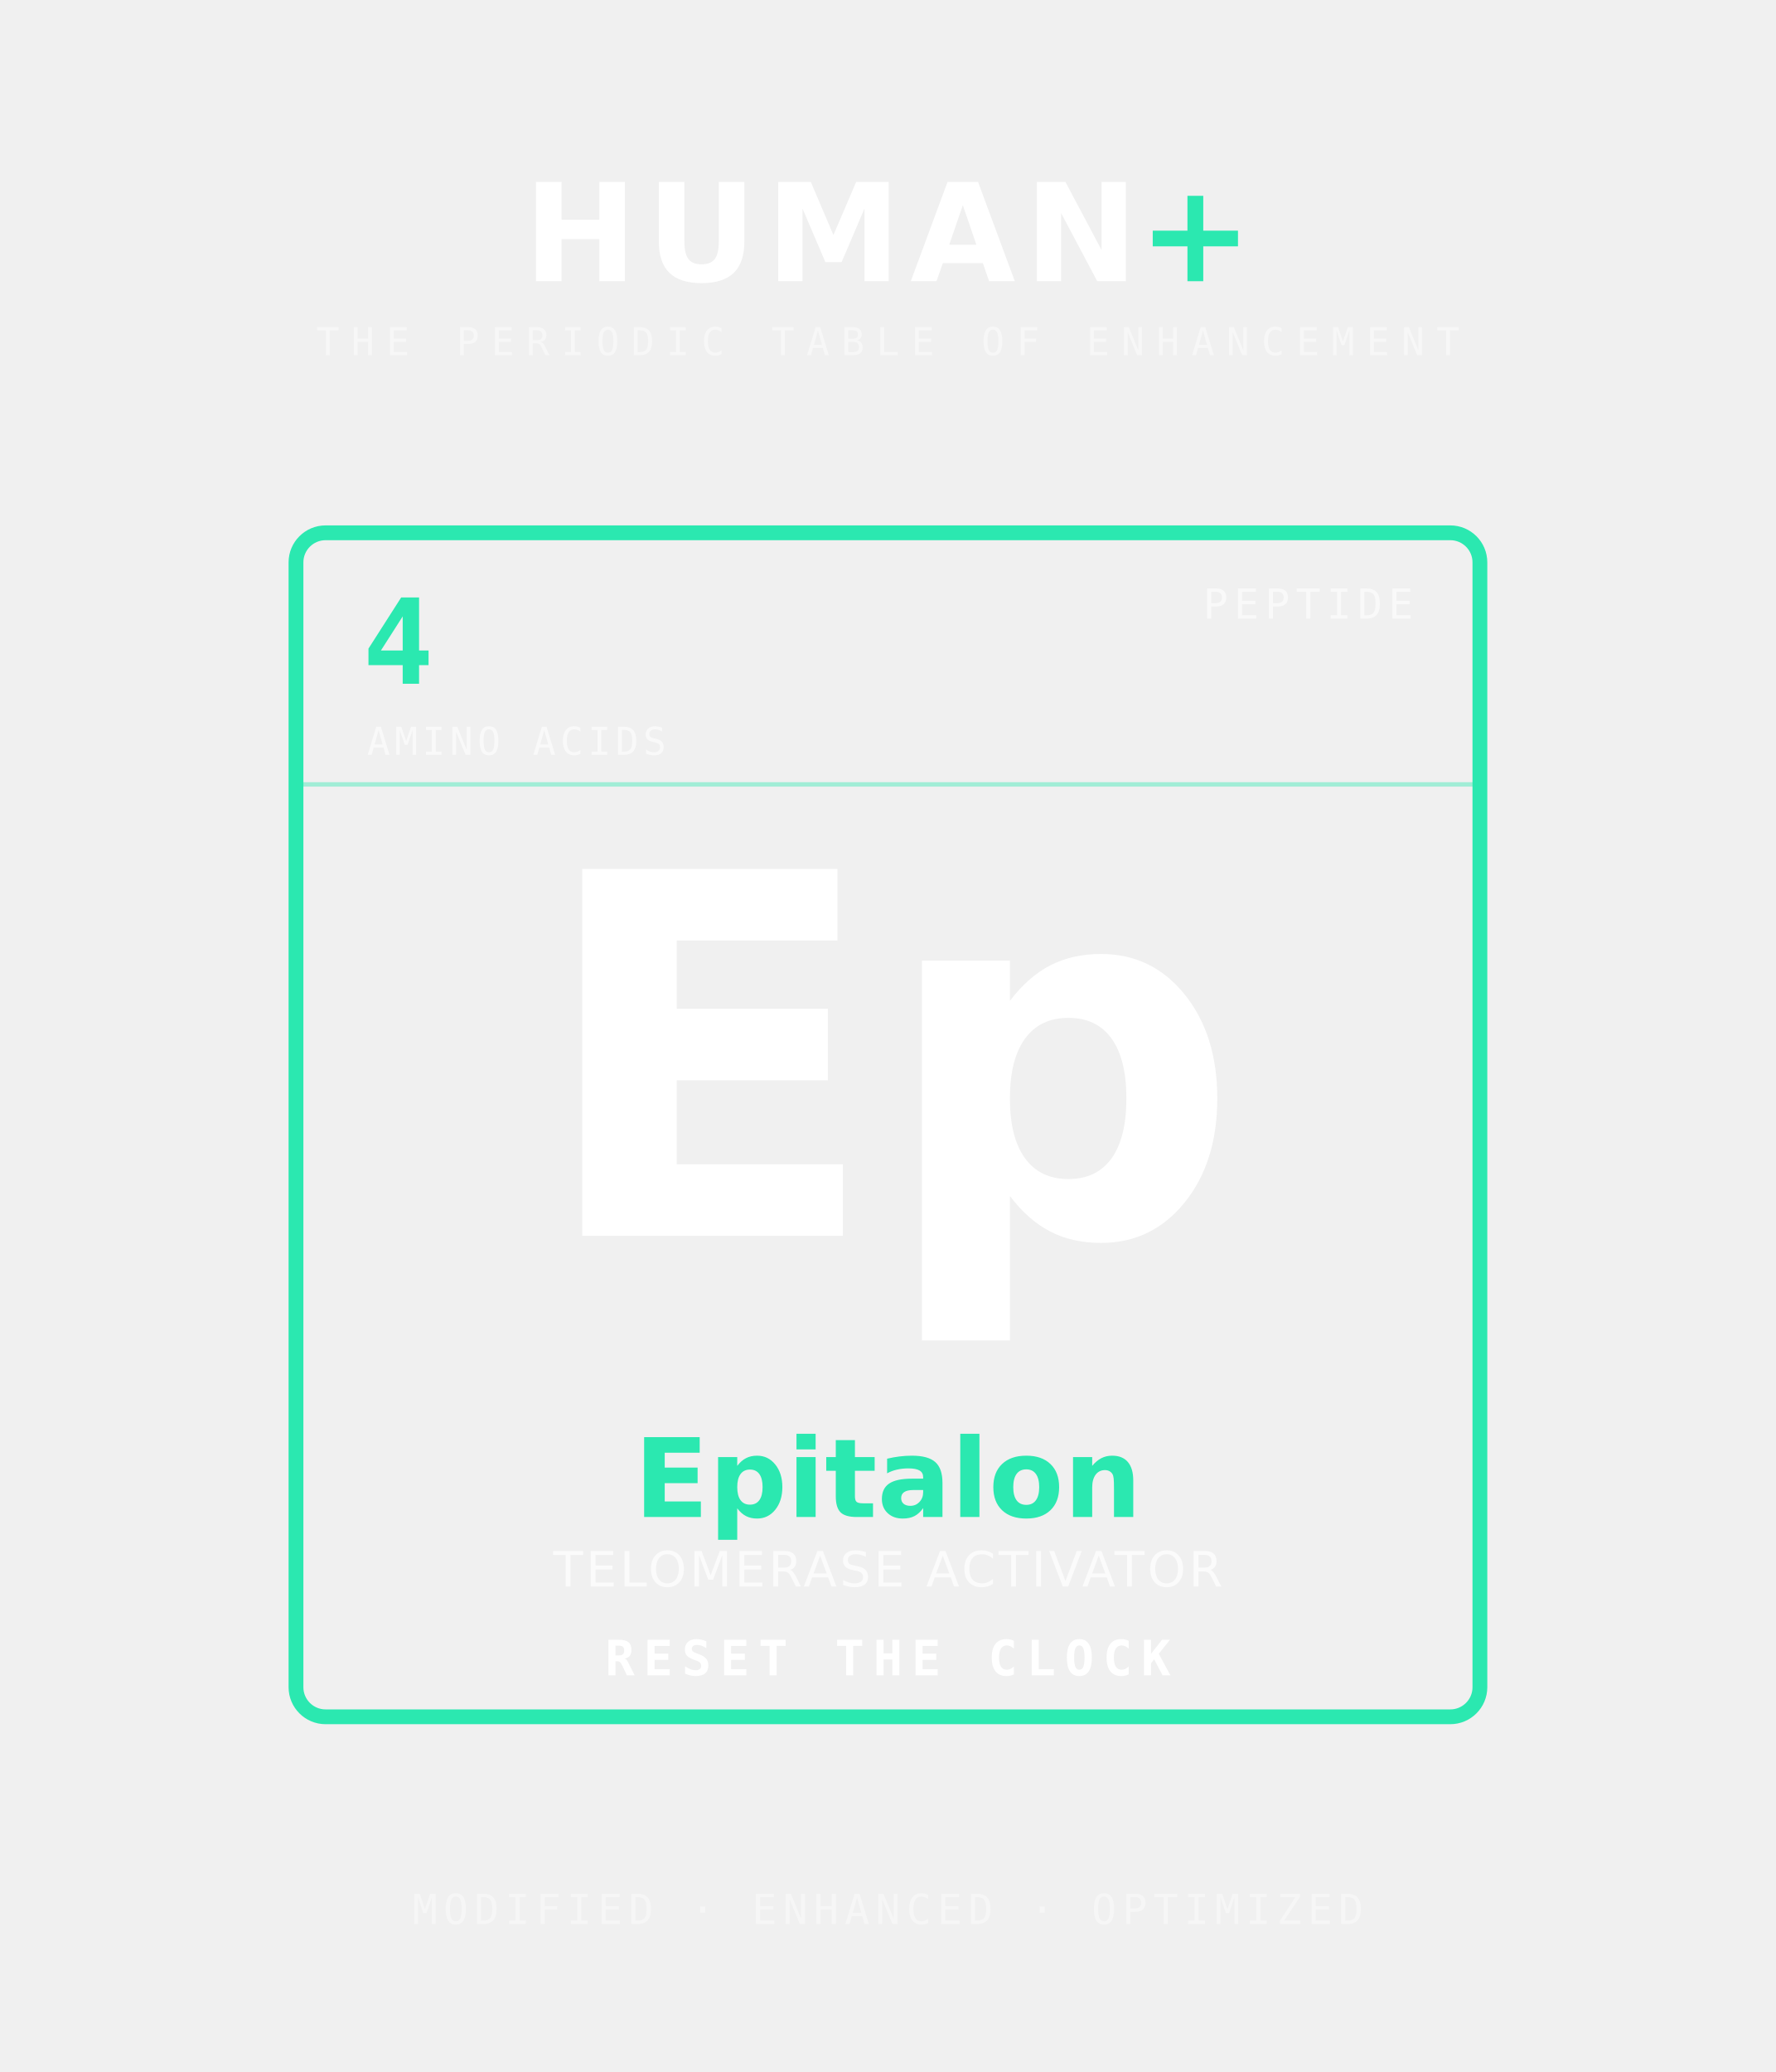
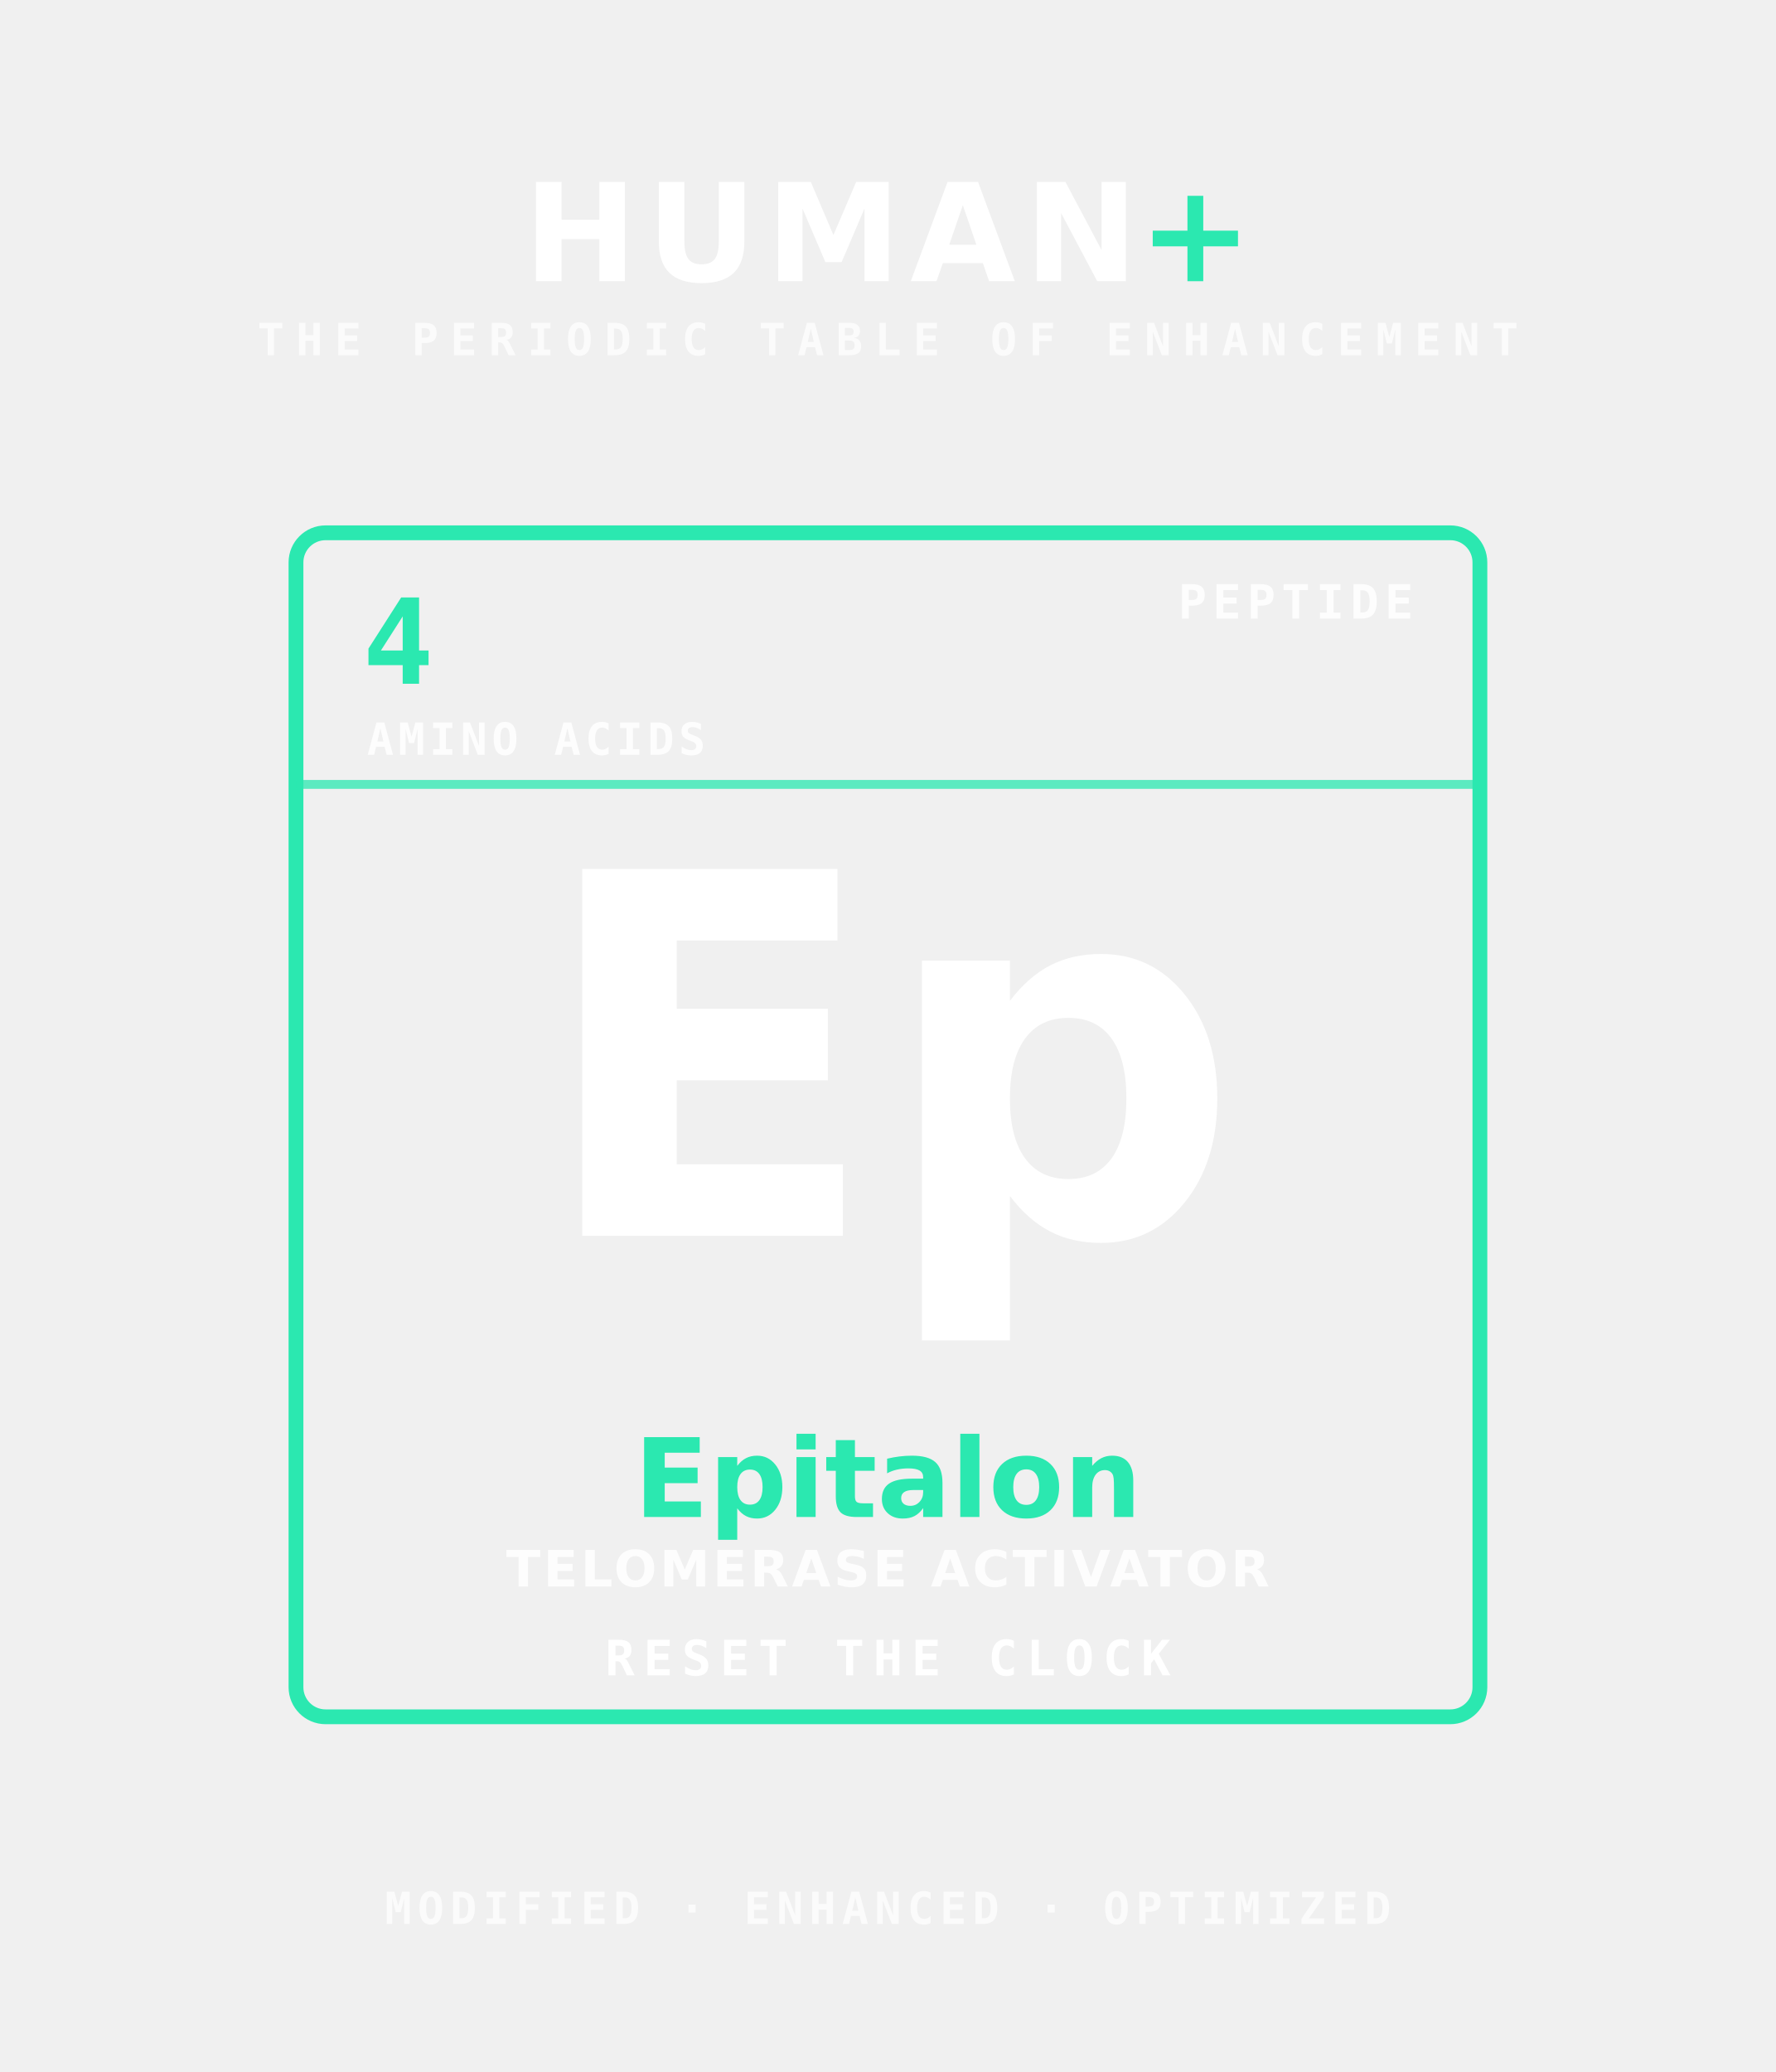
<svg xmlns="http://www.w3.org/2000/svg" viewBox="0 0 1200 1400" width="1200" height="1400">
  <text x="600" y="190" font-family="DejaVu Sans, Liberation Sans, Arial, sans-serif" font-size="92" font-weight="800" text-anchor="middle" letter-spacing="6" fill="#FFFFFF">HUMAN<tspan fill="#2BE8B0">+</tspan>
  </text>
-   <text x="600" y="240" font-family="DejaVu Sans Mono, Liberation Mono, monospace" font-size="26" text-anchor="middle" letter-spacing="8" fill="#FFFFFF" fill-opacity="0.45">THE PERIODIC TABLE OF ENHANCEMENT</text>
+   <text x="600" y="240" font-family="DejaVu Sans Mono, Liberation Mono, monospace" font-size="30" font-weight="700" text-anchor="middle" letter-spacing="8" fill="#FFFFFF" fill-opacity="0.75">THE PERIODIC TABLE OF ENHANCEMENT</text>
  <rect x="200" y="360" width="800" height="800" rx="20" fill="none" stroke="#2BE8B0" stroke-width="10" />
-   <line x1="200" y1="530" x2="1000" y2="530" stroke="#2BE8B0" stroke-width="3" stroke-opacity="0.4" />
+   <line x1="200" y1="530" x2="1000" y2="530" stroke="#2BE8B0" stroke-width="6" stroke-opacity="0.75" />
  <text x="245" y="462" font-family="DejaVu Sans Mono, Liberation Mono, monospace" font-size="80" font-weight="700" fill="#2BE8B0">4</text>
-   <text x="248" y="510" font-family="DejaVu Sans Mono, Liberation Mono, monospace" font-size="26" letter-spacing="3" fill="#FFFFFF" fill-opacity="0.6">AMINO ACIDS</text>
-   <text x="955" y="418" font-family="DejaVu Sans Mono, Liberation Mono, monospace" font-size="28" letter-spacing="4" text-anchor="end" fill="#FFFFFF" fill-opacity="0.6">PEPTIDE</text>
+   <text x="248" y="510" font-family="DejaVu Sans Mono, Liberation Mono, monospace" font-size="30" font-weight="700" letter-spacing="3" fill="#FFFFFF" fill-opacity="0.85">AMINO ACIDS</text>
+   <text x="955" y="418" font-family="DejaVu Sans Mono, Liberation Mono, monospace" font-size="32" font-weight="700" letter-spacing="4" text-anchor="end" fill="#FFFFFF" fill-opacity="0.85">PEPTIDE</text>
  <text x="600.0" y="835" font-family="DejaVu Sans, Liberation Sans, Arial, sans-serif" font-size="340" font-weight="800" text-anchor="middle" fill="#FFFFFF">Ep</text>
  <text x="600.0" y="1025" font-family="DejaVu Sans, Liberation Sans, Arial, sans-serif" font-size="74" font-weight="800" text-anchor="middle" fill="#2BE8B0">Epitalon</text>
-   <text x="600.0" y="1072" font-family="DejaVu Sans, Liberation Sans, Arial, sans-serif" font-size="33" letter-spacing="2" text-anchor="middle" fill="#FFFFFF" fill-opacity="0.7">TELOMERASE ACTIVATOR</text>
+   <text x="600.0" y="1072" font-family="DejaVu Sans, Liberation Sans, Arial, sans-serif" font-size="34" font-weight="700" letter-spacing="2" text-anchor="middle" fill="#FFFFFF" fill-opacity="0.85">TELOMERASE ACTIVATOR</text>
  <text x="600.0" y="1132" font-family="DejaVu Sans Mono, Liberation Mono, monospace" font-size="33" font-weight="700" letter-spacing="6" text-anchor="middle" fill="#FFFFFF">RESET THE CLOCK</text>
-   <text x="600" y="1300" font-family="DejaVu Sans Mono, Liberation Mono, monospace" font-size="28" letter-spacing="4" text-anchor="middle" fill="#FFFFFF" fill-opacity="0.4">MODIFIED · ENHANCED · OPTIMIZED</text>
+   <text x="600" y="1300" font-family="DejaVu Sans Mono, Liberation Mono, monospace" font-size="30" font-weight="700" letter-spacing="4" text-anchor="middle" fill="#FFFFFF" fill-opacity="0.7">MODIFIED · ENHANCED · OPTIMIZED</text>
</svg>
